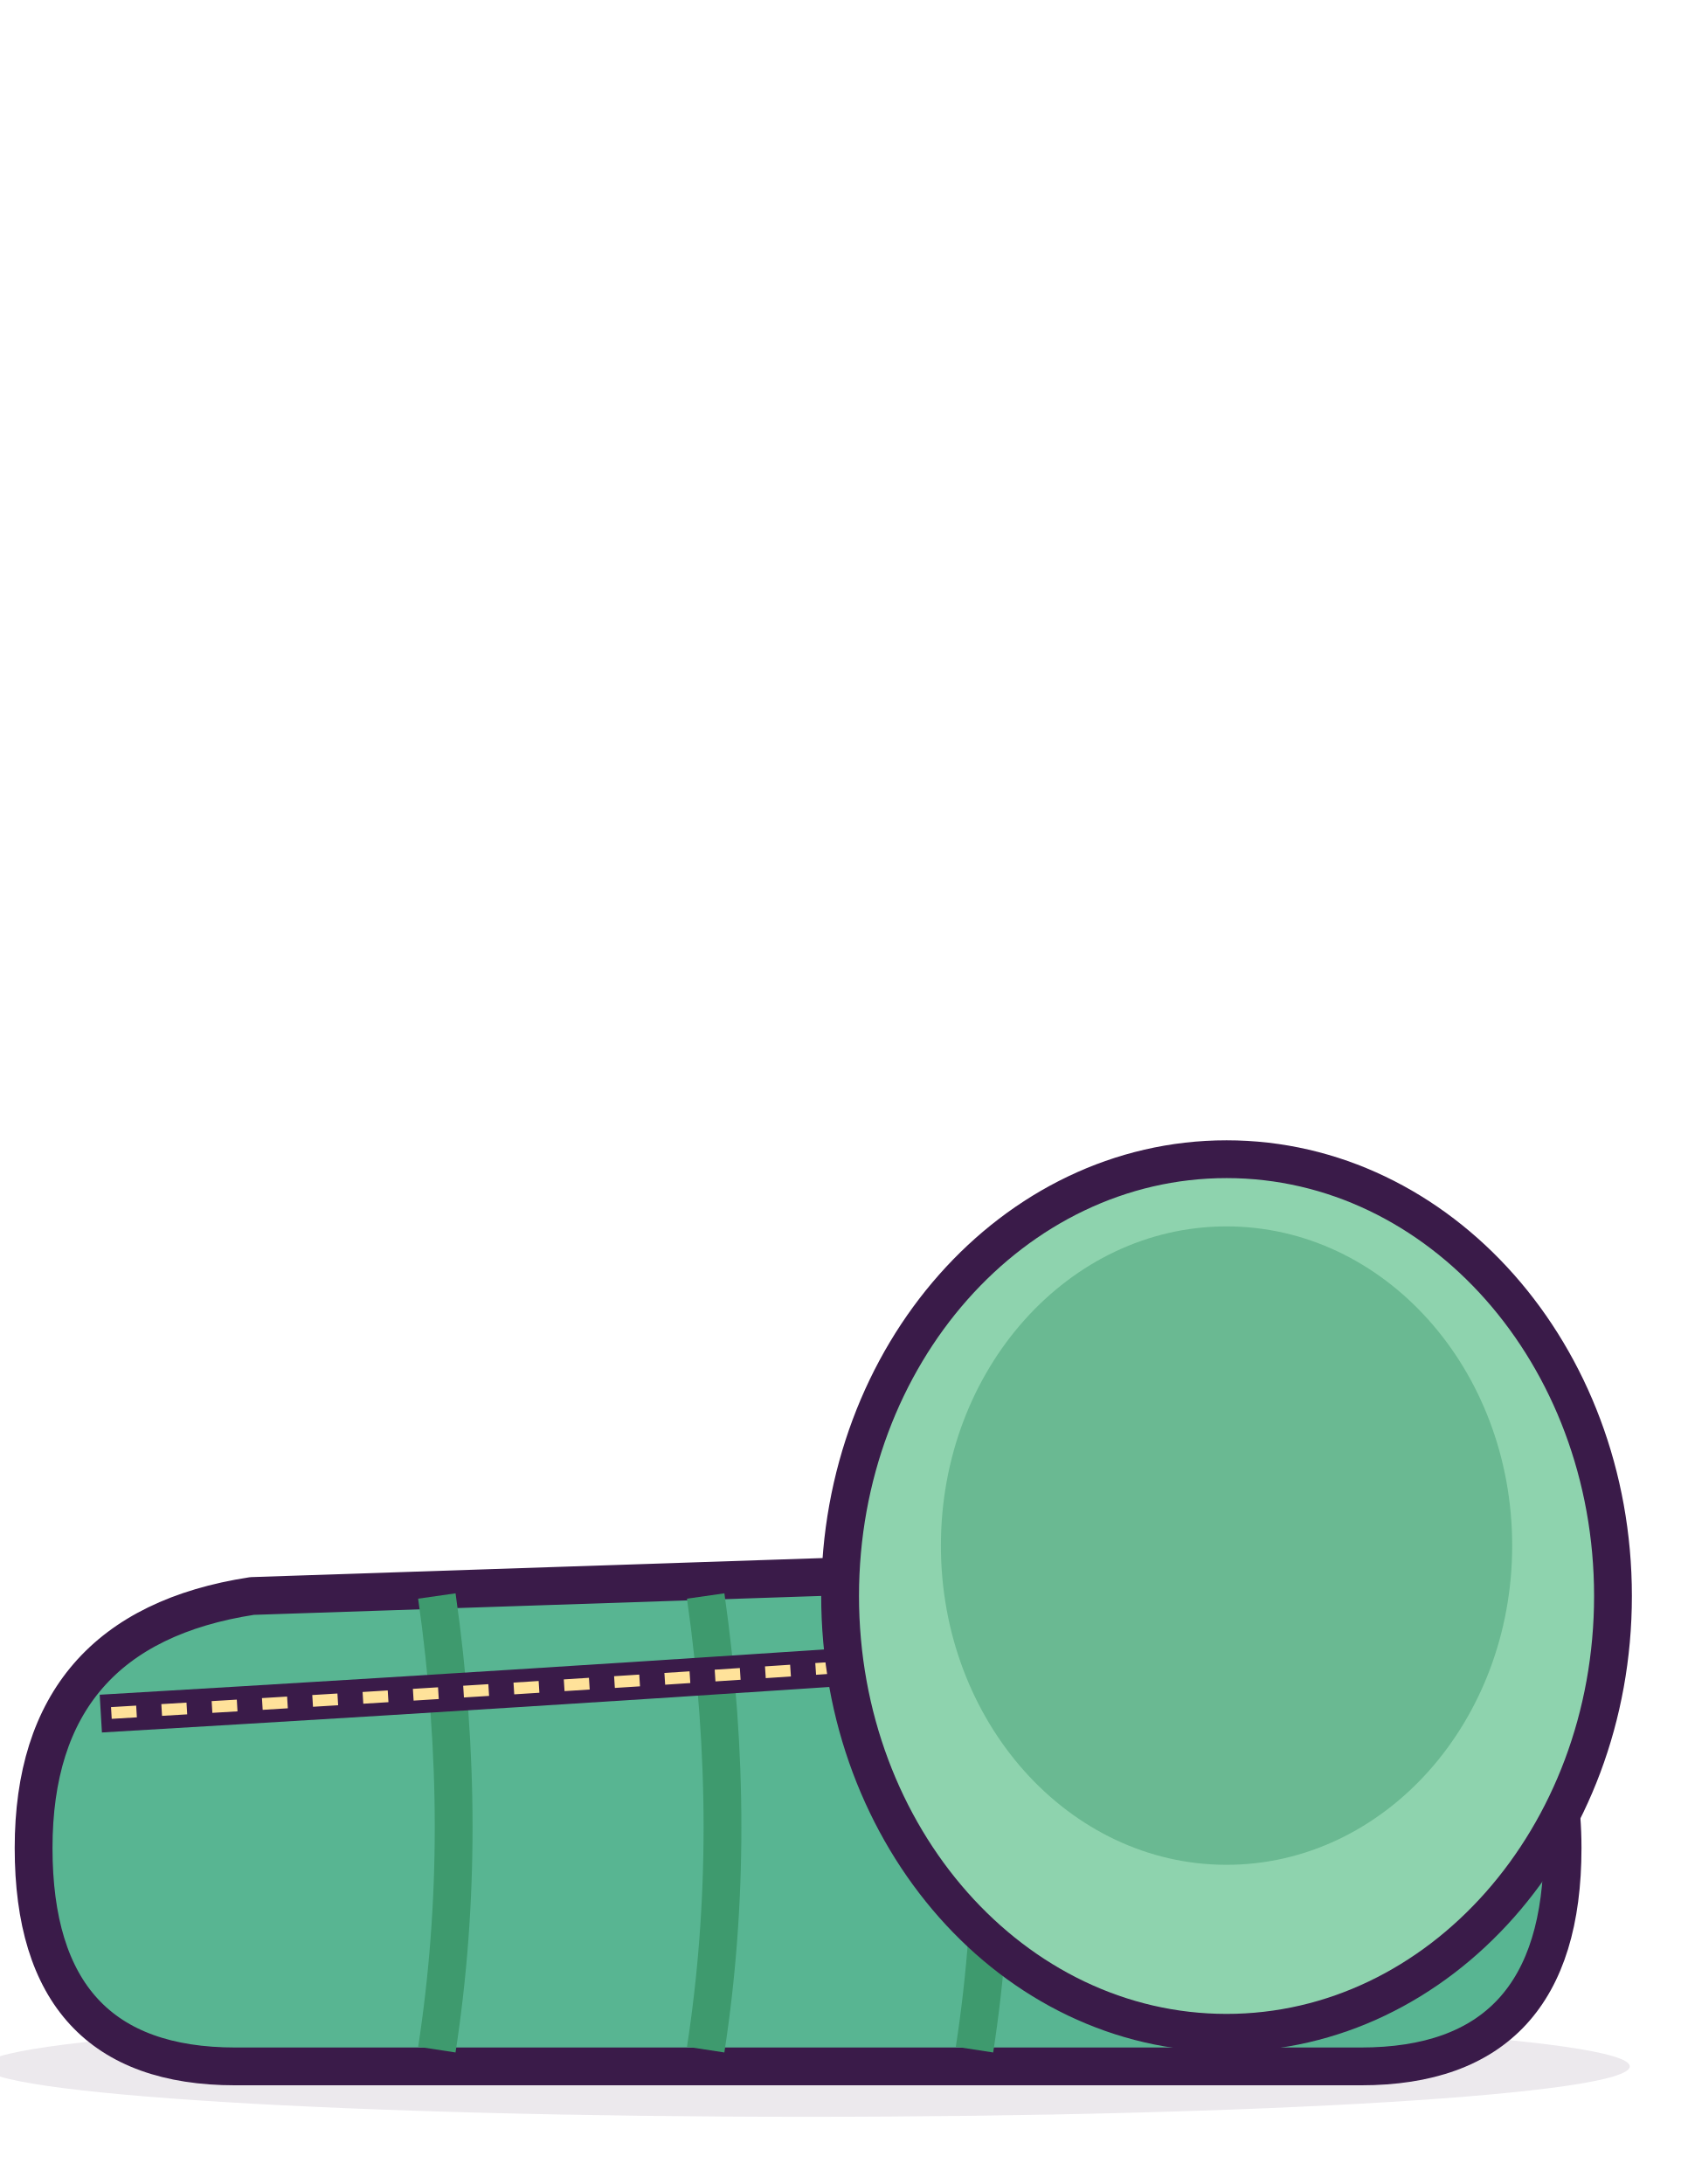
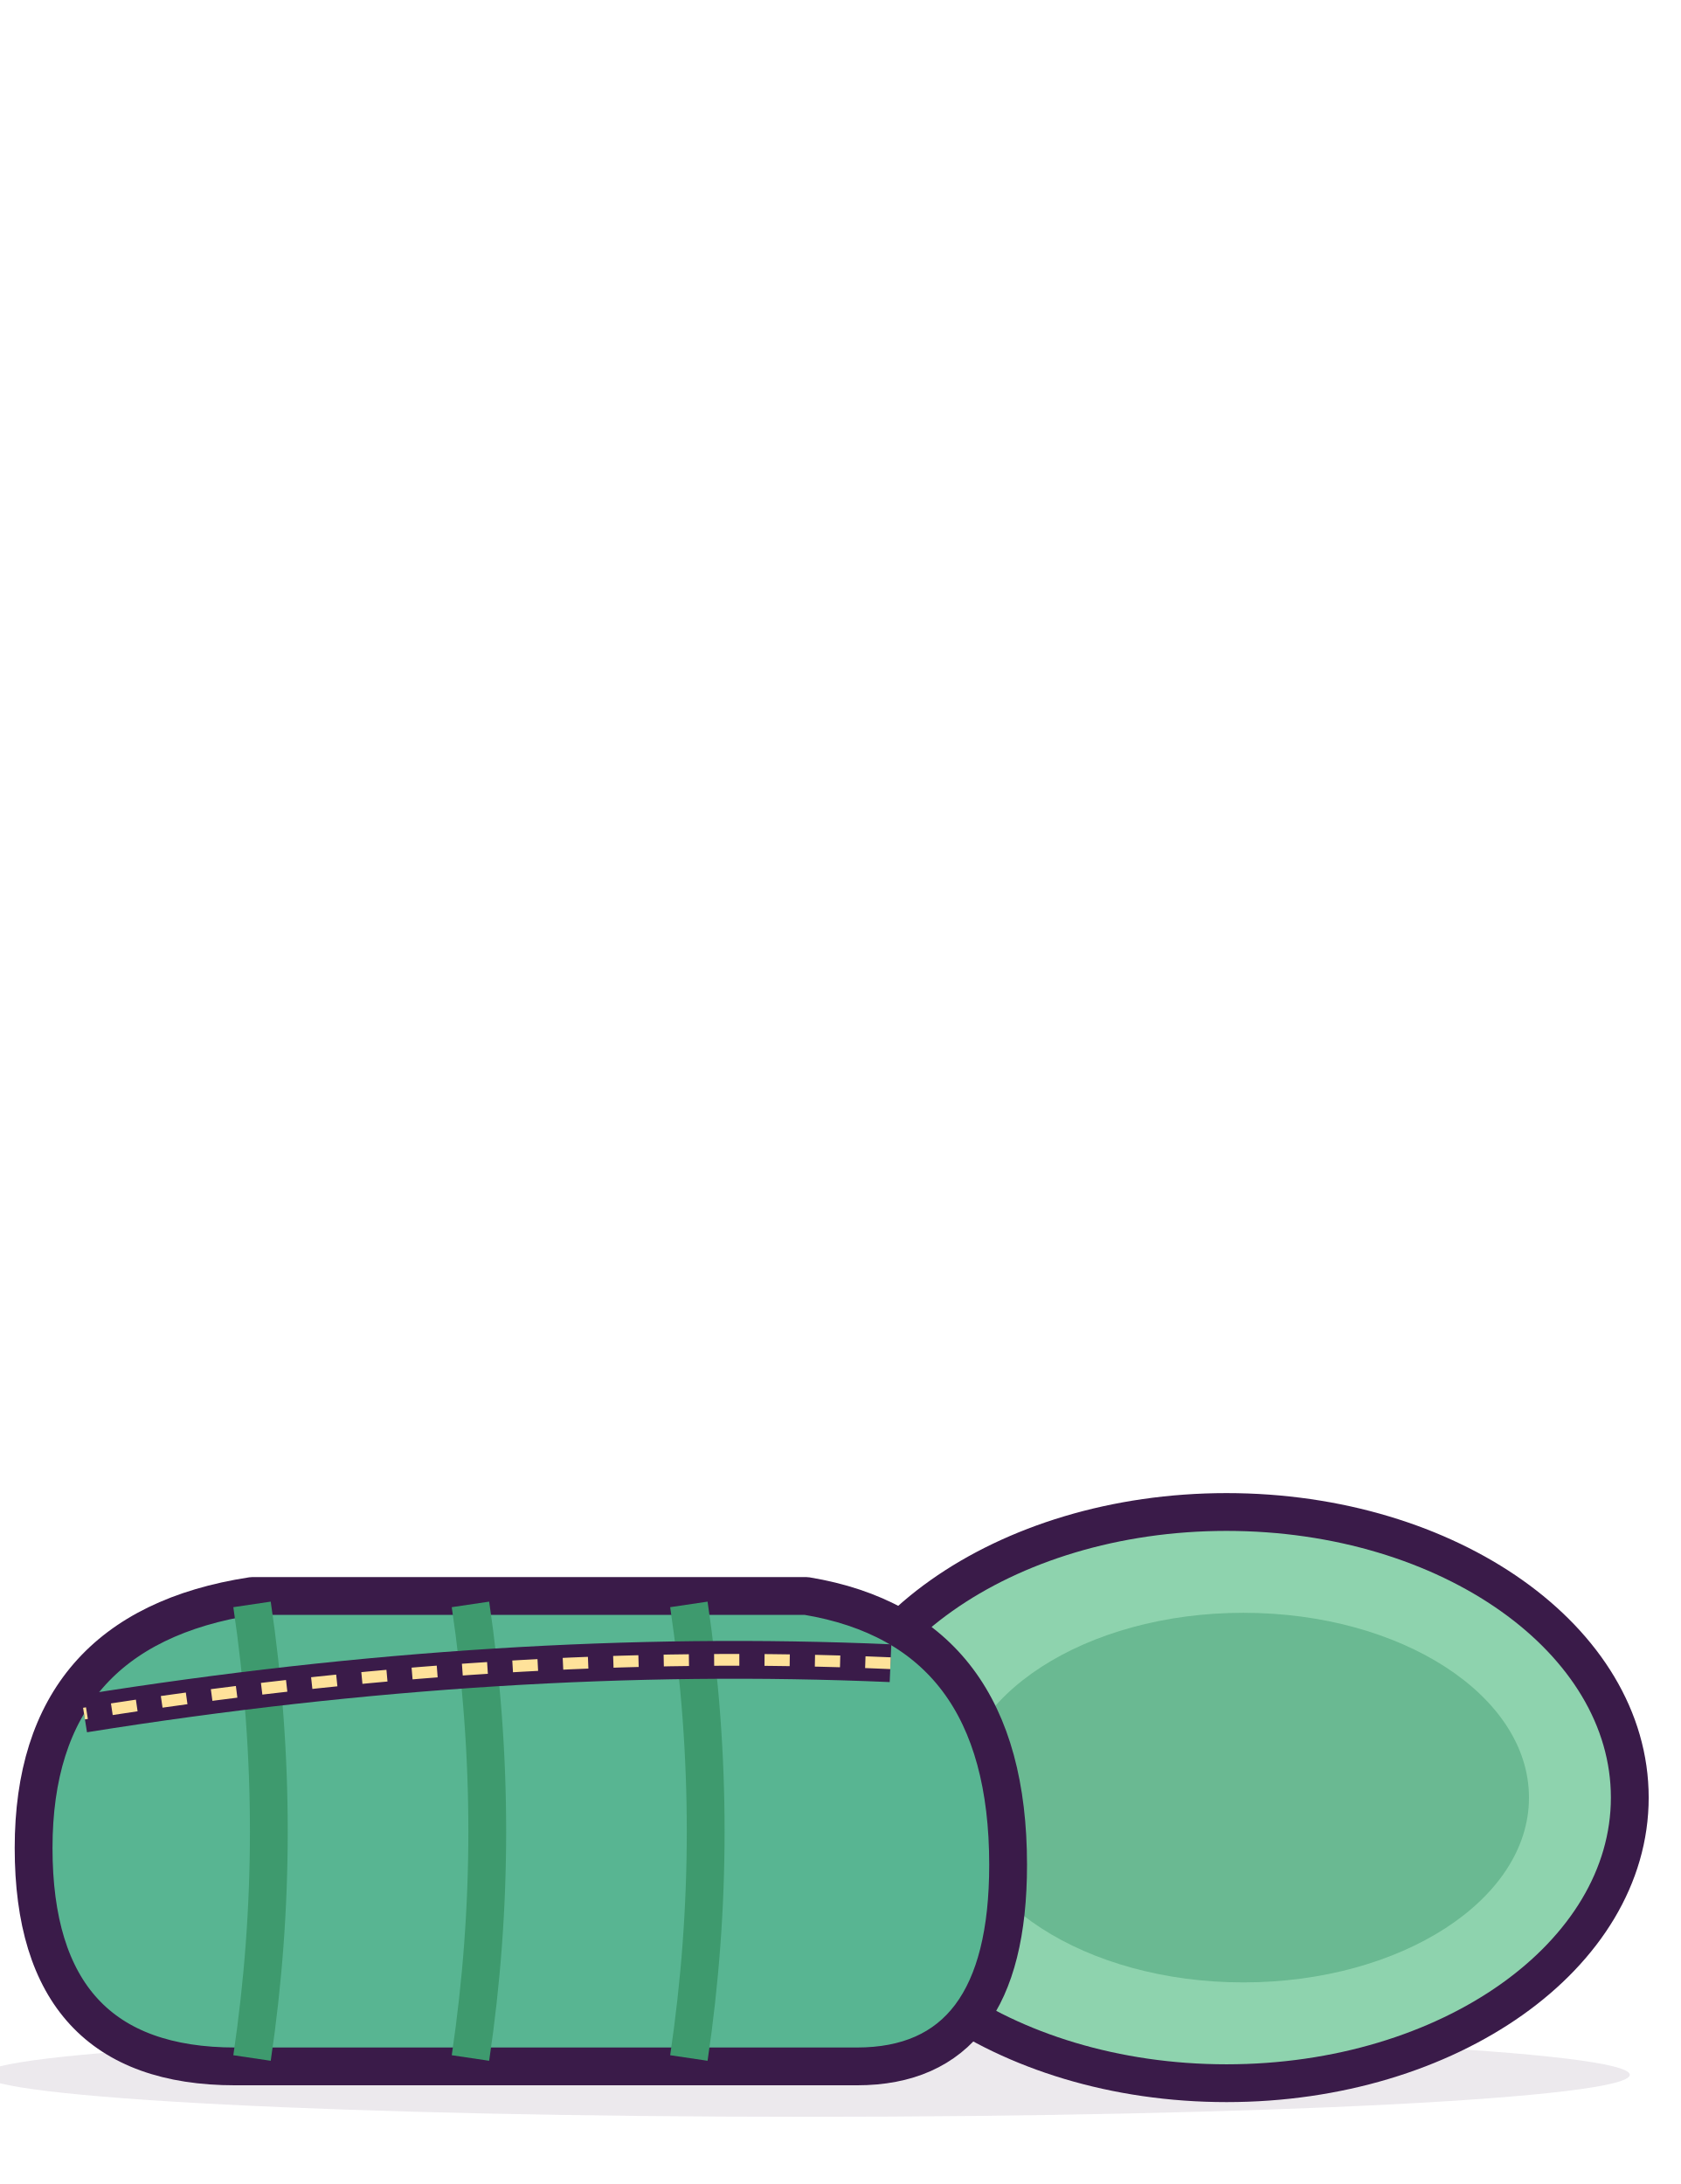
<svg xmlns="http://www.w3.org/2000/svg" viewBox="0 0 200 260" overflow="visible">
  <g transform="translate(200 0) scale(-1 1)">
-     <ellipse cx="104" cy="246" rx="98" ry="6" fill="#3A1B49" opacity=".1" />
-     <path d="M38 246 Q14 246 14 220 Q14 190 50 186 L170 190 Q196 194 196 220 Q196 246 172 246Z" fill="#58B592" stroke="#3A1B49" stroke-width="4.5" stroke-linejoin="round" stroke-linecap="round" />
-     <path d="M84 190 Q80 218 84 244" fill="none" stroke="#3E9A6E" stroke-width="4.5" />
-     <path d="M116 190 Q112 218 116 244" fill="none" stroke="#3E9A6E" stroke-width="4.5" />
-     <path d="M148 190 Q144 218 148 244" fill="none" stroke="#3E9A6E" stroke-width="4.5" />
-     <path d="M64 196 Q120 200 188 204" fill="none" stroke="#3A1B49" stroke-width="4.5" />
-     <path d="M64 196 Q120 200 188 204" fill="none" stroke="#FFE29A" stroke-width="1.4" stroke-dasharray="3 3" />
-     <ellipse cx="54" cy="190" rx="46" ry="52" fill="#8ED3AE" stroke="#3A1B49" stroke-width="4.5" stroke-linejoin="round" stroke-linecap="round" />
-     <ellipse cx="54" cy="184" rx="34" ry="38" fill="#3E9A6E" opacity=".45" />
+     <ellipse cx="104" cy="247" rx="98" ry="5" fill="#3A1B49" opacity=".1" />
+     <ellipse cx="54" cy="214" rx="48" ry="34" fill="#8ED3AE" stroke="#3A1B49" stroke-width="4.5" stroke-linejoin="round" stroke-linecap="round" />
+     <ellipse cx="52" cy="214" rx="34" ry="22" fill="#3E9A6E" opacity=".45" />
+     <path d="M98 246 Q80 246 80 222 Q80 194 104 190 L170 190 Q196 194 196 220 Q196 246 172 246Z" fill="#58B592" stroke="#3A1B49" stroke-width="4.5" stroke-linejoin="round" stroke-linecap="round" />
+     <path d="M118 191 Q114 218 118 245" fill="none" stroke="#3E9A6E" stroke-width="4.5" />
+     <path d="M144 191 Q140 218 144 245" fill="none" stroke="#3E9A6E" stroke-width="4.5" />
+     <path d="M170 191 Q166 218 170 245" fill="none" stroke="#3E9A6E" stroke-width="4.5" />
+     <path d="M94 198 Q140 196 190 204" fill="none" stroke="#3A1B49" stroke-width="4.5" />
+     <path d="M94 198 Q140 196 190 204" fill="none" stroke="#FFE29A" stroke-width="1.4" stroke-dasharray="3 3" />
  </g>
</svg>
